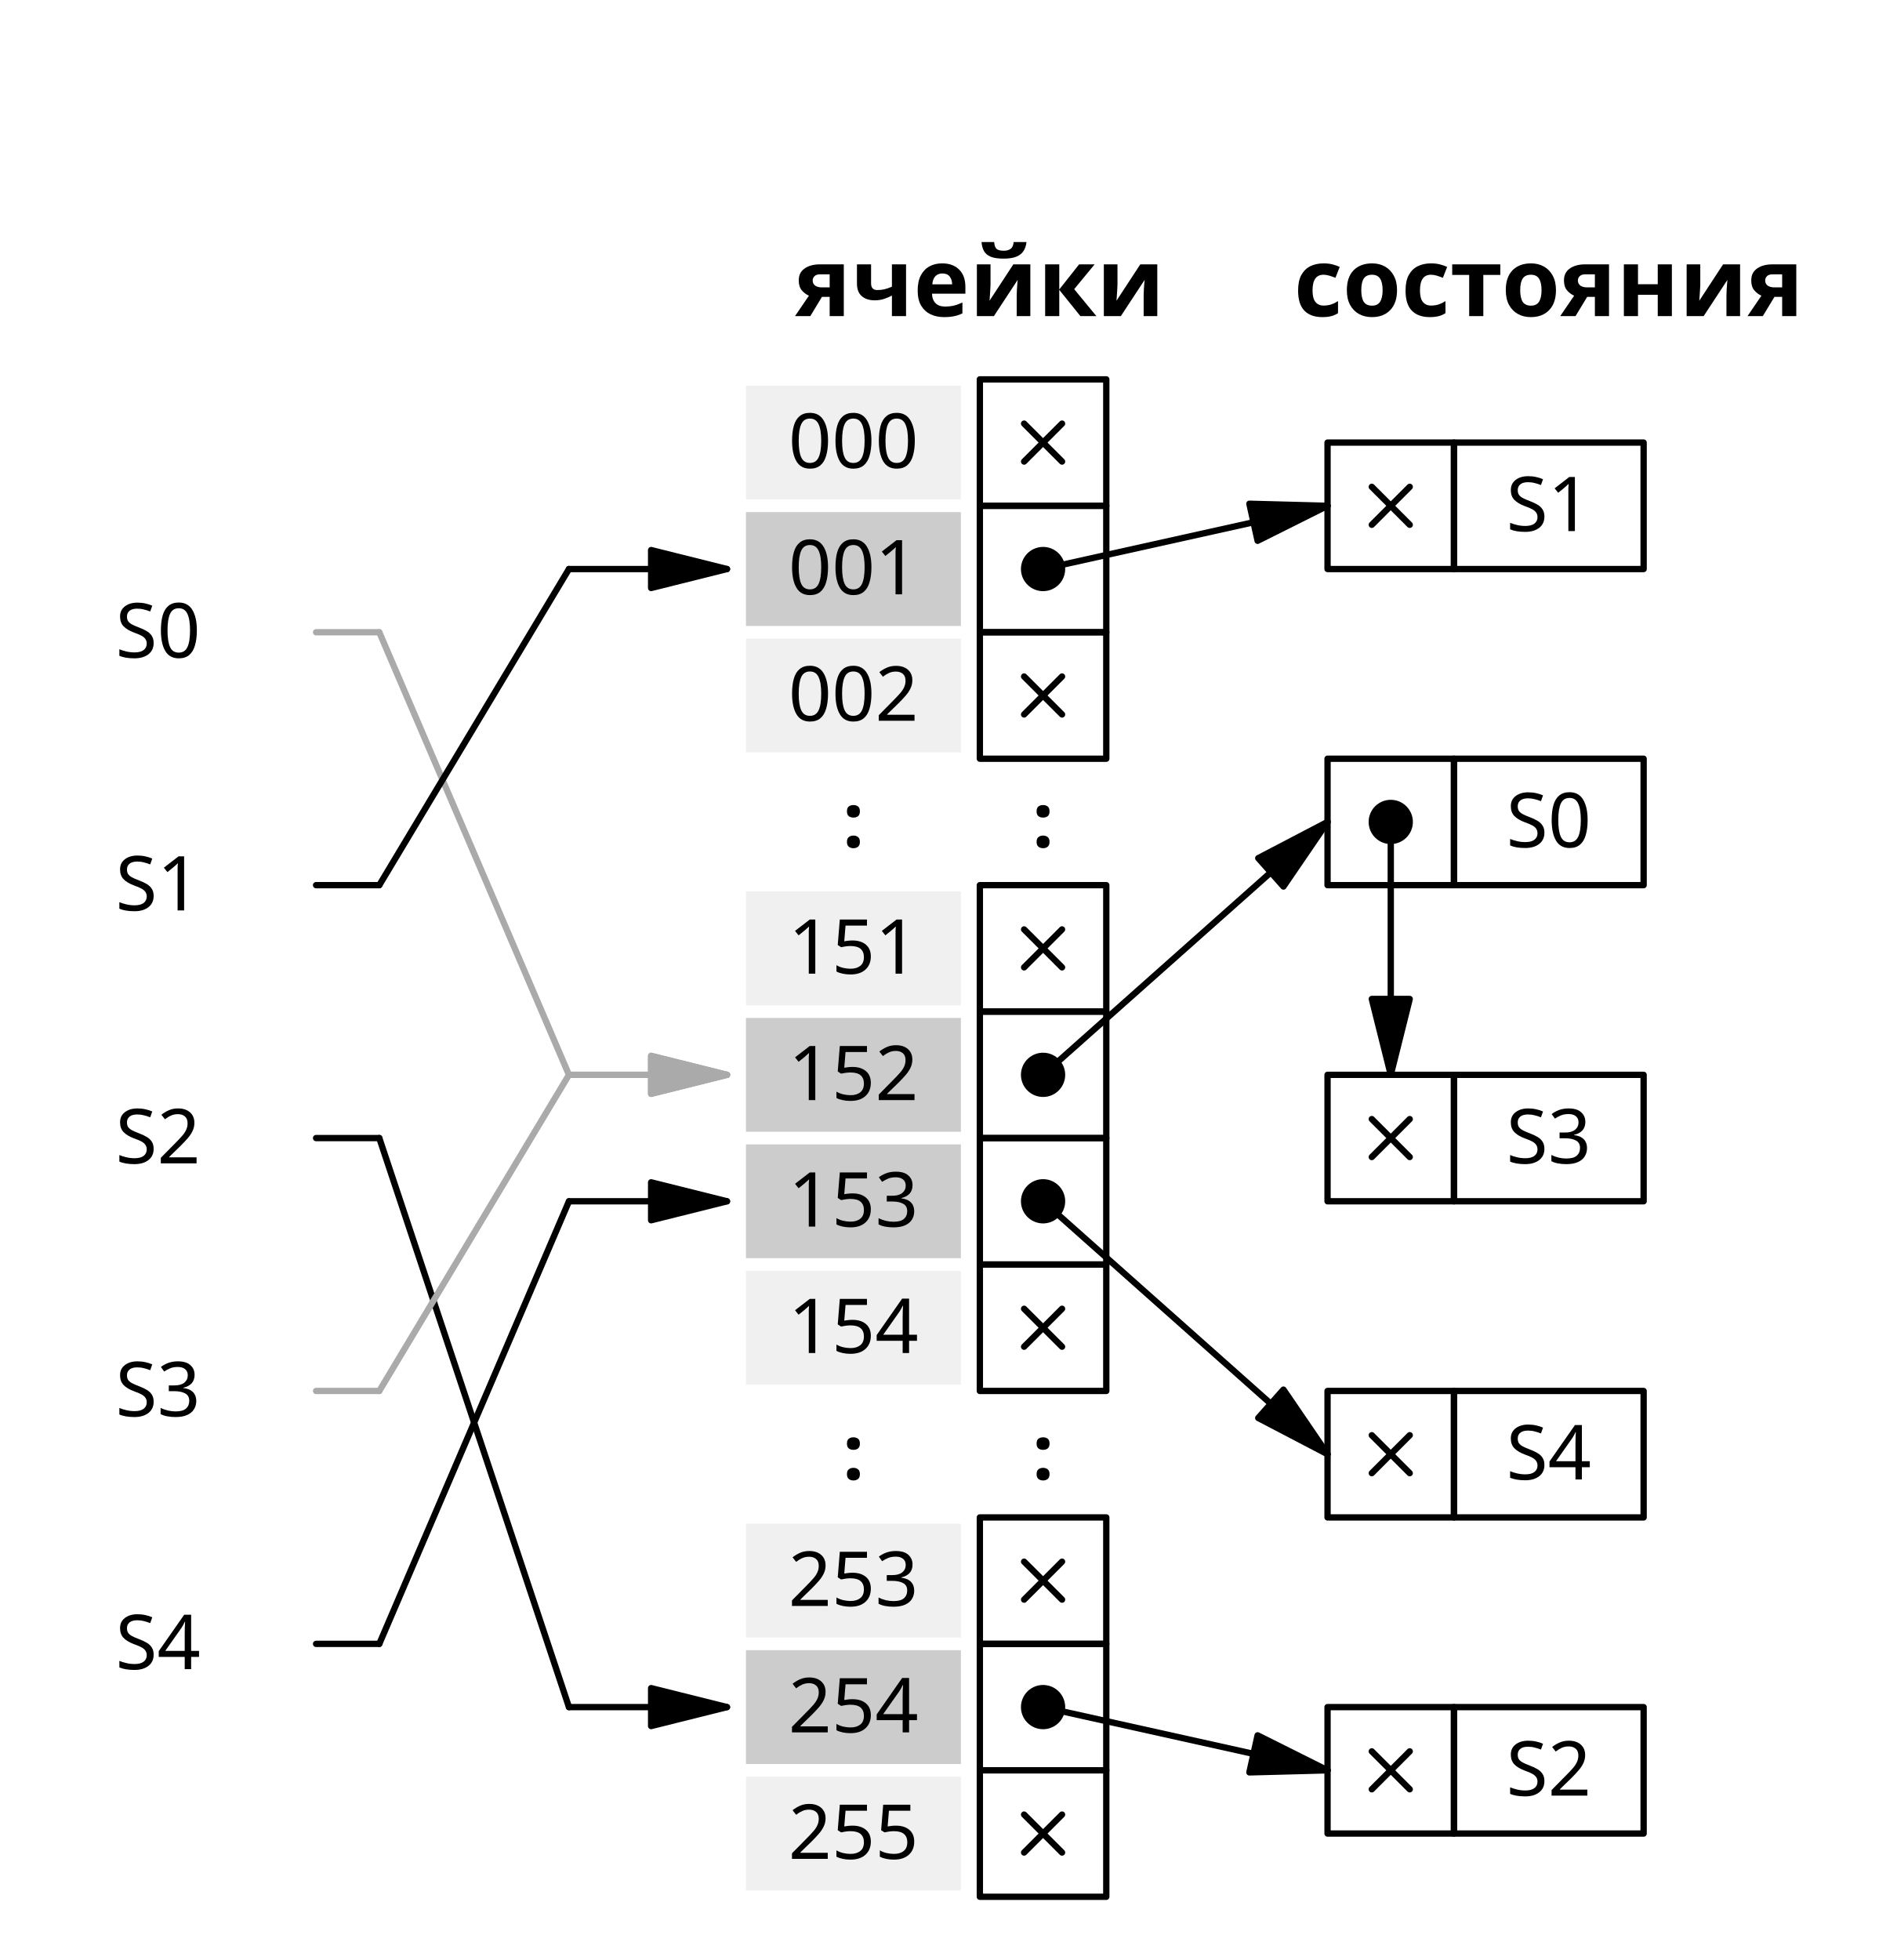
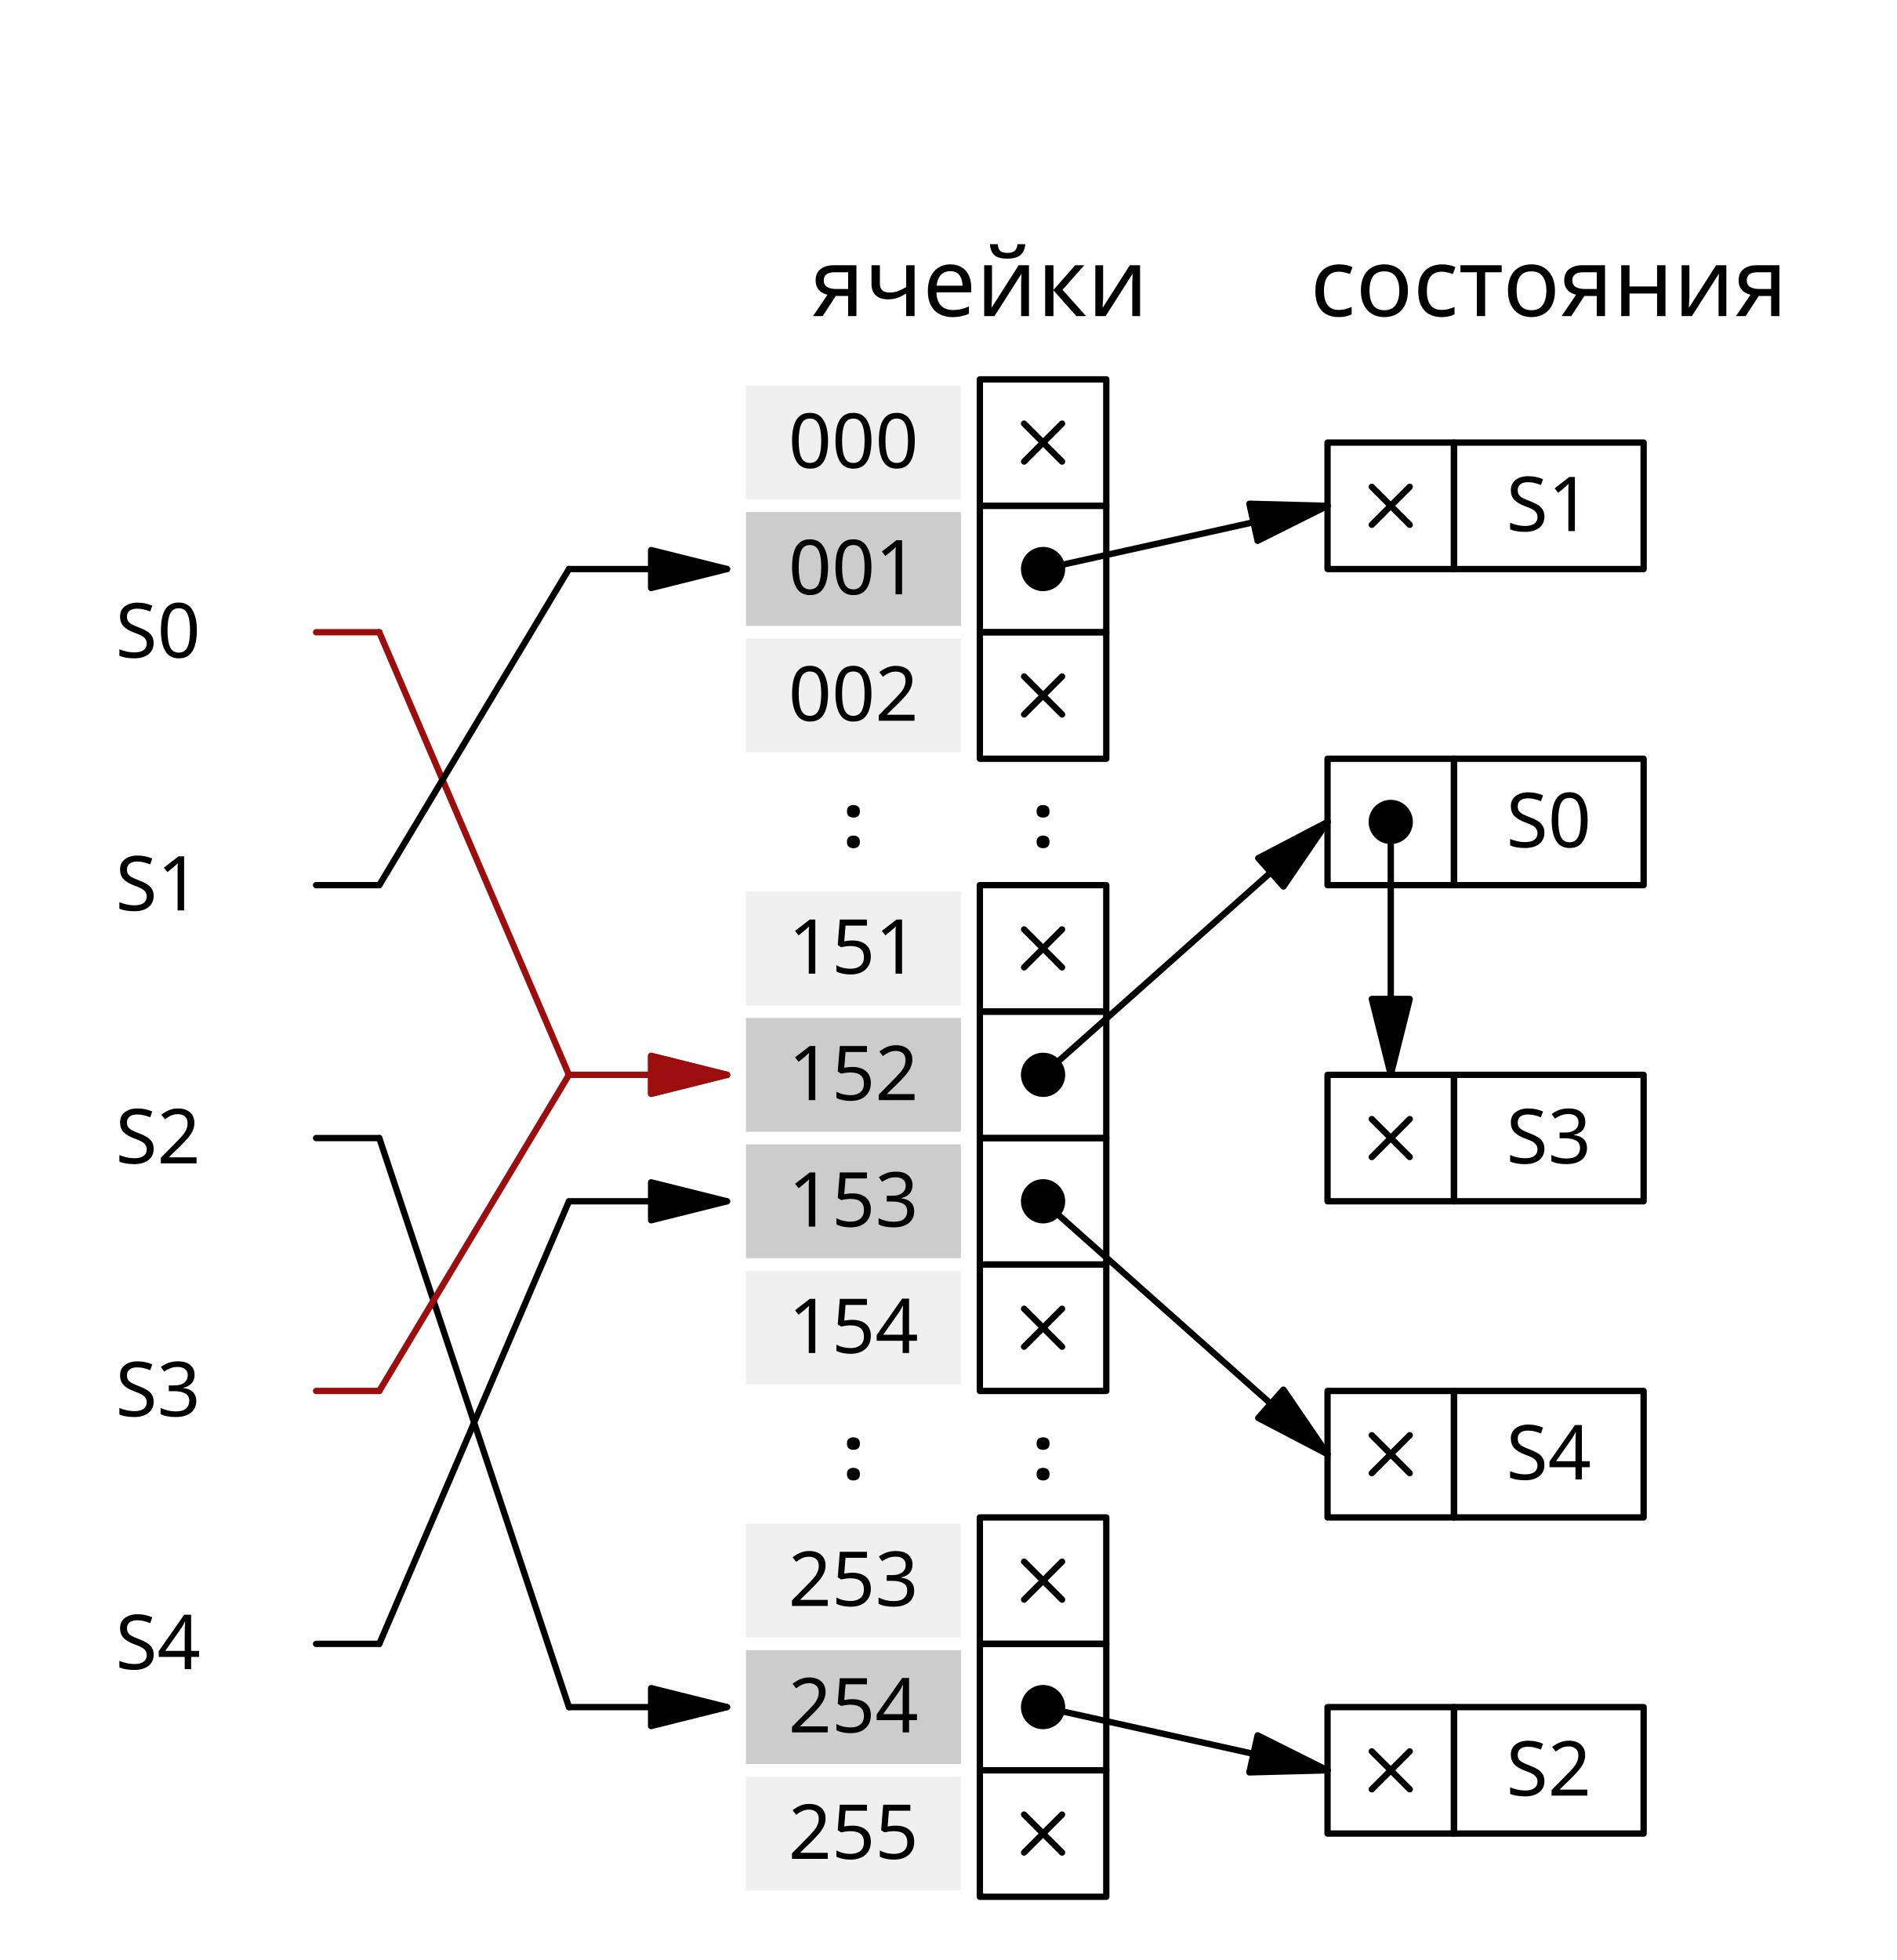
<svg xmlns="http://www.w3.org/2000/svg" xmlns:xlink="http://www.w3.org/1999/xlink" width="300.0" height="310.0" id="fig" stroke-width="1px" stroke-linejoin="round" stroke-opacity="1" stroke-linecap="round" fill-opacity="1" fill-rule="evenodd" font-family="Bitstream Courier" font-style="normal" font-weight="normal" pagecolor="#ffff00" pageopacity="0.0">
  <g font-size="12px" transform="scale(1.0) translate(10,60)">
    <defs>
      <marker id="linkdot_N" viewBox="0 0 8 8" refX="4" refY="4" markerWidth="8" markerHeight="8" orient="auto">
        <circle cx="4" cy="4" r="3" stroke="#000000" fill="#000000" />
      </marker>
      <marker id="linkdot_U" viewBox="0 0 8 8" refX="4" refY="4" markerWidth="8" markerHeight="8" orient="auto">
        <line x1="1" y1="1" x2="7" y2="7" stroke="#000000" />
        <line x1="1" y1="7" x2="7" y2="1" stroke="#000000" />
      </marker>
      <marker id="arrowtip_N" viewBox="0 0 14 8" refX="13" refY="4" markerWidth="14" markerHeight="8" orient="auto">
        <polygon points="1,4  1,1  13,4  1,7" stroke="#000000" fill="#000000" />
      </marker>
      <marker id="arrowtip_C" viewBox="0 0 14 8" refX="13" refY="4" markerWidth="14" markerHeight="8" orient="auto">
-         <polygon points="1,4  1,1  13,4  1,7" stroke="#aaaaaa" fill="#aaaaaa" />
+         <polygon points="1,4  1,1  13,4  1,7" stroke="#9c0e0e" fill="#9c0e0e" />
      </marker>
      <rect id="key_box_N" y="0" x="0" width="30" height="20" fill="none" stroke-width="0px" stroke="none" />
      <rect id="key_box_C" y="0" x="0" width="30" height="20" fill="none" stroke-width="0px" stroke="none" />
      <rect id="key_box_E" y="0" x="0" width="30" height="20" fill="none" stroke="#000000" />
      <rect id="key_box_U" y="0" x="0" width="30" height="20" fill="#ddeedd" stroke="#000000" />
      <rect id="val_box_E" y="0" x="0" width="80" height="20" fill="none" stroke="#000000" />
      <rect id="val_box_U" y="0" x="0" width="80" height="20" fill="none" stroke="#000000" />
      <rect id="ptr_box_E" y="0" x="0" width="20" height="20" fill="none" stroke="#000000" />
      <rect id="ptr_box_U" y="0" x="0" width="20" height="20" fill="none" stroke="#000000" />
      <rect id="hsh_box_U" x="3" y="1" width="34" height="18" fill="#f0f0f0" stroke-width="0px" stroke="none" />
      <rect id="hsh_box_N" x="3" y="1" width="34" height="18" fill="#cccccc" stroke-width="0px" stroke="none" />
      <rect id="hsh_box_C" x="3" y="1" width="34" height="18" fill="#cccccc" stroke-width="0px" stroke="none" />
      <g id="vdots">
        <rect x="0" y="06" width="2" height="2" />
        <rect x="0" y="12" width="2" height="2" />
      </g>
    </defs>
    <g transform="translate(0,000)" text-anchor="middle">
      <text x="15" y="-10" font-size="15px" font-weight="bold" fill="#000000" stroke-width="0px" stroke="none"> 
 </text>
      <g transform="translate(0,30)">
        <use xlink:href="#key_box_C" />
        <text x="15" y="14" stroke-width="0px" stroke="none">S0</text>
-         <line x1="40" y1="10" x2="50" y2="10" stroke="#aaaaaa" />
-         <line x1="50" y1="10" x2="80" y2="80" stroke="#aaaaaa" />
-         <line x1="80" y1="80" x2="105" y2="80" stroke="#aaaaaa" marker-end="url(#arrowtip_C)" />
+         <line x1="40" y1="10" x2="50" y2="10" stroke="#9c0e0e" />
+         <line x1="50" y1="10" x2="80" y2="80" stroke="#9c0e0e" />
+         <line x1="80" y1="80" x2="105" y2="80" stroke="#9c0e0e" marker-end="url(#arrowtip_C)" />
      </g>
      <g transform="translate(0,70)">
        <use xlink:href="#key_box_N" />
        <text x="15" y="14" stroke-width="0px" stroke="none">S1</text>
        <line x1="40" y1="10" x2="50" y2="10" stroke="#000000" />
        <line x1="50" y1="10" x2="80" y2="-40" stroke="#000000" />
        <line x1="80" y1="-40" x2="105" y2="-40" stroke="#000000" marker-end="url(#arrowtip_N)" />
      </g>
      <g transform="translate(0,110)">
        <use xlink:href="#key_box_N" />
        <text x="15" y="14" stroke-width="0px" stroke="none">S2</text>
        <line x1="40" y1="10" x2="50" y2="10" stroke="#000000" />
        <line x1="50" y1="10" x2="80" y2="100" stroke="#000000" />
        <line x1="80" y1="100" x2="105" y2="100" stroke="#000000" marker-end="url(#arrowtip_N)" />
      </g>
      <g transform="translate(0,150)">
        <use xlink:href="#key_box_C" />
        <text x="15" y="14" stroke-width="0px" stroke="none">S3</text>
-         <line x1="40" y1="10" x2="50" y2="10" stroke="#aaaaaa" />
-         <line x1="50" y1="10" x2="80" y2="-40" stroke="#aaaaaa" />
-         <line x1="80" y1="-40" x2="105" y2="-40" stroke="#aaaaaa" marker-end="url(#arrowtip_C)" />
+         <line x1="40" y1="10" x2="50" y2="10" stroke="#9c0e0e" />
+         <line x1="50" y1="10" x2="80" y2="-40" stroke="#9c0e0e" />
+         <line x1="80" y1="-40" x2="105" y2="-40" stroke="#9c0e0e" marker-end="url(#arrowtip_C)" />
      </g>
      <g transform="translate(0,190)">
        <use xlink:href="#key_box_N" />
        <text x="15" y="14" stroke-width="0px" stroke="none">S4</text>
        <line x1="40" y1="10" x2="50" y2="10" stroke="#000000" />
        <line x1="50" y1="10" x2="80" y2="-60" stroke="#000000" />
        <line x1="80" y1="-60" x2="105" y2="-60" stroke="#000000" marker-end="url(#arrowtip_N)" />
      </g>
    </g>
    <g transform="translate(105,000)" text-anchor="middle">
-       <text x="40" y="-10" font-size="15px" font-weight="bold" fill="#000000" stroke-width="0px" stroke="none">
+       <text x="40" y="-10" font-size="15px" font-weight="normal" fill="#000000" stroke-width="0px" stroke="none">
 ячейки
 </text>
      <g transform="translate(000,0)">
        <use x="0" xlink:href="#hsh_box_U" />
        <text x="20" y="14">000</text>
        <use x="40" xlink:href="#ptr_box_U" />
        <line x1="50" y1="10" x2="50.001" y2="10" stroke="#000000" marker-start="url(#linkdot_U)" />
      </g>
      <g transform="translate(000,20)">
        <use x="0" xlink:href="#hsh_box_N" />
        <text x="20" y="14">001</text>
        <use x="40" xlink:href="#ptr_box_E" />
        <line x1="50" y1="10" x2="95" y2="0" stroke="#000000" marker-start="url(#linkdot_N)" marker-end="url(#arrowtip_N)" />
      </g>
      <g transform="translate(000,40)">
        <use x="0" xlink:href="#hsh_box_U" />
        <text x="20" y="14">002</text>
        <use x="40" xlink:href="#ptr_box_U" />
        <line x1="50" y1="10" x2="50.001" y2="10" stroke="#000000" marker-start="url(#linkdot_U)" />
      </g>
      <g transform="translate(000,60)">
        <text x="20" y="14" font-weight="bold">:</text>
        <text x="50" y="14" font-weight="bold">:</text>
      </g>
      <g transform="translate(000,80)">
        <use x="0" xlink:href="#hsh_box_U" />
        <text x="20" y="14">151</text>
        <use x="40" xlink:href="#ptr_box_U" />
        <line x1="50" y1="10" x2="50.001" y2="10" stroke="#000000" marker-start="url(#linkdot_U)" />
      </g>
      <g transform="translate(000,100)">
        <use x="0" xlink:href="#hsh_box_C" />
        <text x="20" y="14">152</text>
        <use x="40" xlink:href="#ptr_box_E" />
        <line x1="50" y1="10" x2="95" y2="-30" stroke="#000000" marker-start="url(#linkdot_N)" marker-end="url(#arrowtip_N)" />
      </g>
      <g transform="translate(000,120)">
        <use x="0" xlink:href="#hsh_box_N" />
        <text x="20" y="14">153</text>
        <use x="40" xlink:href="#ptr_box_E" />
        <line x1="50" y1="10" x2="95" y2="50" stroke="#000000" marker-start="url(#linkdot_N)" marker-end="url(#arrowtip_N)" />
      </g>
      <g transform="translate(000,140)">
        <use x="0" xlink:href="#hsh_box_U" />
        <text x="20" y="14">154</text>
        <use x="40" xlink:href="#ptr_box_U" />
        <line x1="50" y1="10" x2="50.001" y2="10" stroke="#000000" marker-start="url(#linkdot_U)" />
      </g>
      <g transform="translate(000,160)">
        <text x="20" y="14" font-weight="bold">:</text>
        <text x="50" y="14" font-weight="bold">:</text>
      </g>
      <g transform="translate(000,180)">
        <use x="0" xlink:href="#hsh_box_U" />
        <text x="20" y="14">253</text>
        <use x="40" xlink:href="#ptr_box_U" />
        <line x1="50" y1="10" x2="50.001" y2="10" stroke="#000000" marker-start="url(#linkdot_U)" />
      </g>
      <g transform="translate(000,200)">
        <use x="0" xlink:href="#hsh_box_N" />
        <text x="20" y="14">254</text>
        <use x="40" xlink:href="#ptr_box_E" />
        <line x1="50" y1="10" x2="95" y2="20" stroke="#000000" marker-start="url(#linkdot_N)" marker-end="url(#arrowtip_N)" />
      </g>
      <g transform="translate(000,220)">
        <use x="0" xlink:href="#hsh_box_U" />
        <text x="20" y="14">255</text>
        <use x="40" xlink:href="#ptr_box_U" />
        <line x1="50" y1="10" x2="50.001" y2="10" stroke="#000000" marker-start="url(#linkdot_U)" />
      </g>
    </g>
    <g transform="translate(200,000)" text-anchor="middle">
-       <text x="35" y="-10" font-size="15px" font-weight="bold" fill="#000000" stroke-width="0px" stroke="none">
+       <text x="35" y="-10" font-size="15px" font-weight="normal" fill="#000000" stroke-width="0px" stroke="none">
 состояния
 </text>
      <g transform="translate(000,10)">
        <use x="0" xlink:href="#ptr_box_E" />
        <line x1="10" y1="10" x2="10" y2="10.001" stroke="#000000" marker-start="url(#linkdot_U)" />
        <use x="20" xlink:href="#key_box_E" />
        <text x="35" y="14">S1</text>
      </g>
      <g transform="translate(000,60)">
        <use x="0" xlink:href="#ptr_box_E" />
        <line x1="10" y1="10" x2="10" y2="50" stroke="#000000" marker-start="url(#linkdot_N)" marker-end="url(#arrowtip_N)" />
        <use x="20" xlink:href="#key_box_E" />
        <text x="35" y="14">S0</text>
      </g>
      <g transform="translate(000,110)">
        <use x="0" xlink:href="#ptr_box_E" />
        <line x1="10" y1="10" x2="10" y2="10.001" stroke="#000000" marker-start="url(#linkdot_U)" />
        <use x="20" xlink:href="#key_box_E" />
        <text x="35" y="14">S3</text>
      </g>
      <g transform="translate(000,160)">
        <use x="0" xlink:href="#ptr_box_E" />
        <line x1="10" y1="10" x2="10" y2="10.001" stroke="#000000" marker-start="url(#linkdot_U)" />
        <use x="20" xlink:href="#key_box_E" />
        <text x="35" y="14">S4</text>
      </g>
      <g transform="translate(000,210)">
        <use x="0" xlink:href="#ptr_box_E" />
        <line x1="10" y1="10" x2="10" y2="10.001" stroke="#000000" marker-start="url(#linkdot_U)" />
        <use x="20" xlink:href="#key_box_E" />
        <text x="35" y="14">S2</text>
      </g>
    </g>
  </g>
</svg>
